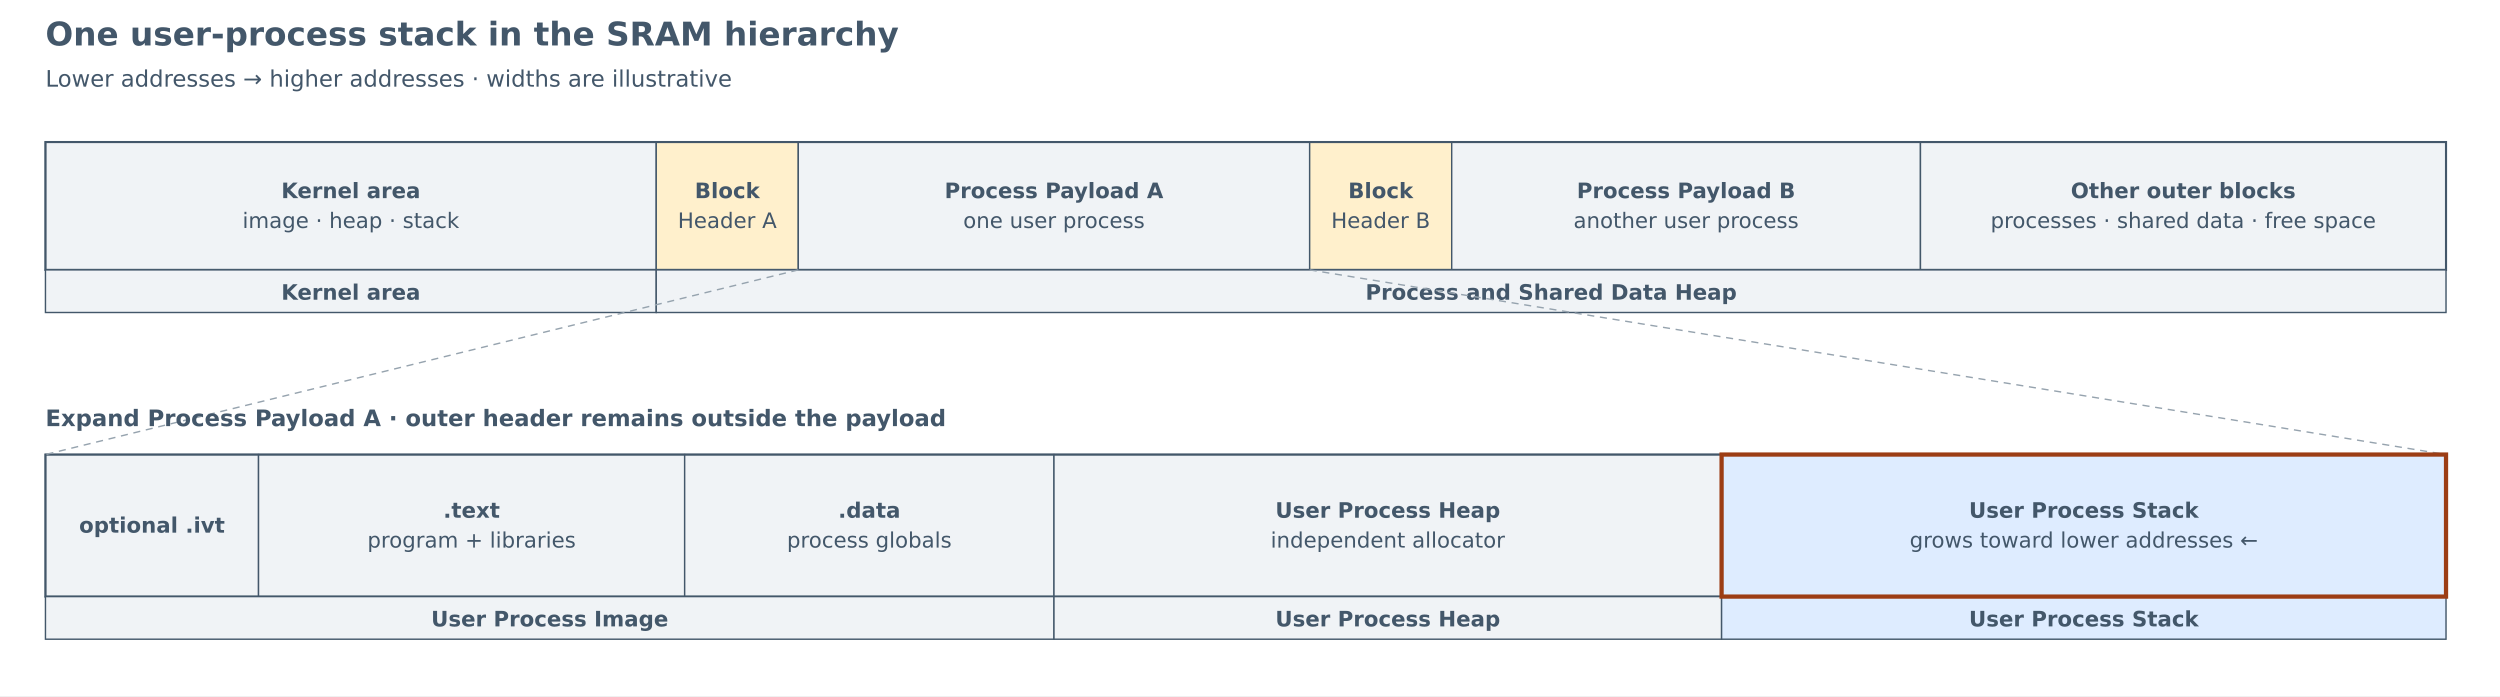
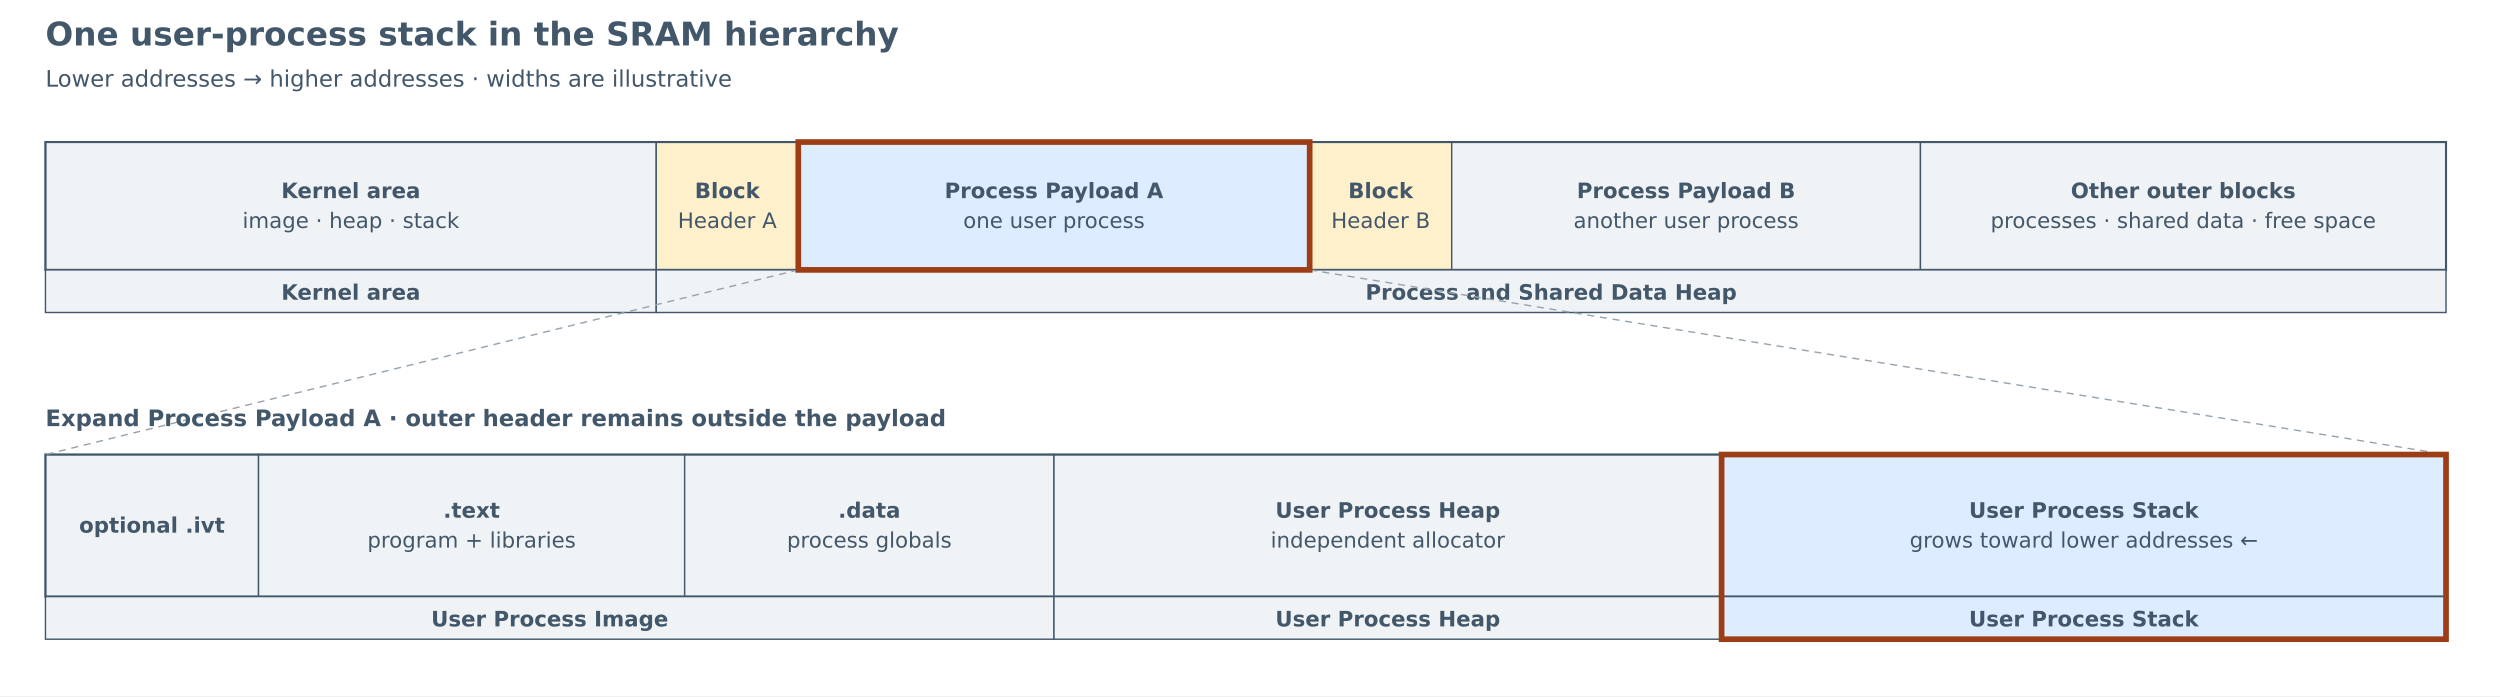
<svg xmlns="http://www.w3.org/2000/svg" width="1760" height="490" viewBox="0 0 1760 490" role="img" aria-labelledby="title desc">
  <defs>
    <marker id="405ea8" viewBox="0 0 10 10" refX="9" refY="5" markerWidth="6" markerHeight="6" orient="auto">
      <path d="M 0 0 L 10 5 L 0 10 z" fill="#405ea8" />
    </marker>
    <marker id="26715b" viewBox="0 0 10 10" refX="9" refY="5" markerWidth="6" markerHeight="6" orient="auto">
      <path d="M 0 0 L 10 5 L 0 10 z" fill="#26715b" />
    </marker>
    <marker id="785099" viewBox="0 0 10 10" refX="9" refY="5" markerWidth="6" markerHeight="6" orient="auto">
      <path d="M 0 0 L 10 5 L 0 10 z" fill="#785099" />
    </marker>
    <marker id="9c3d15" viewBox="0 0 10 10" refX="9" refY="5" markerWidth="6" markerHeight="6" orient="auto">
      <path d="M 0 0 L 10 5 L 0 10 z" fill="#9c3d15" />
    </marker>
  </defs>
  <rect width="1760" height="490" fill="white" />
  <g font-family="DejaVu Sans, sans-serif">
    <text x="32" y="32" text-anchor="start" font-size="23" font-weight="bold" fill="#43576a">One user-process stack in the SRAM hierarchy</text>
    <text x="32" y="61" text-anchor="start" font-size="16" font-weight="normal" fill="#43576a">Lower addresses → higher addresses · widths are illustrative</text>
    <rect x="32" y="100" width="430" height="90" fill="#f0f3f6" stroke="#43576a" stroke-width="1" />
    <text x="247.0" y="139.5" text-anchor="middle" font-size="15" font-weight="bold" fill="#43576a">Kernel area</text>
    <text x="247.0" y="160.5" text-anchor="middle" font-size="15" font-weight="normal" fill="#43576a">image · heap · stack</text>
    <rect x="462" y="100" width="100" height="90" fill="#fff0cc" stroke="#43576a" stroke-width="1" />
    <text x="512.0" y="139.5" text-anchor="middle" font-size="15" font-weight="bold" fill="#43576a">Block</text>
    <text x="512.0" y="160.5" text-anchor="middle" font-size="15" font-weight="normal" fill="#43576a">Header A</text>
-     <rect x="562" y="100" width="360" height="90" fill="#f0f3f6" stroke="#43576a" stroke-width="1" />
+     <rect x="562" y="100" width="360" height="90" fill="#deecff" stroke="#43576a" stroke-width="1" />
    <text x="742.0" y="139.5" text-anchor="middle" font-size="15" font-weight="bold" fill="#43576a">Process Payload A</text>
    <text x="742.0" y="160.5" text-anchor="middle" font-size="15" font-weight="normal" fill="#43576a">one user process</text>
    <rect x="922" y="100" width="100" height="90" fill="#fff0cc" stroke="#43576a" stroke-width="1" />
    <text x="972.0" y="139.5" text-anchor="middle" font-size="15" font-weight="bold" fill="#43576a">Block</text>
    <text x="972.0" y="160.5" text-anchor="middle" font-size="15" font-weight="normal" fill="#43576a">Header B</text>
    <rect x="1022" y="100" width="330" height="90" fill="#f0f3f6" stroke="#43576a" stroke-width="1" />
    <text x="1187.0" y="139.5" text-anchor="middle" font-size="15" font-weight="bold" fill="#43576a">Process Payload B</text>
    <text x="1187.0" y="160.5" text-anchor="middle" font-size="15" font-weight="normal" fill="#43576a">another user process</text>
    <rect x="1352" y="100" width="370" height="90" fill="#f0f3f6" stroke="#43576a" stroke-width="1" />
    <text x="1537.0" y="139.5" text-anchor="middle" font-size="15" font-weight="bold" fill="#43576a">Other outer blocks</text>
    <text x="1537.0" y="160.5" text-anchor="middle" font-size="15" font-weight="normal" fill="#43576a">processes · shared data · free space</text>
    <rect x="32" y="100" width="1690" height="90" fill="none" stroke="#43576a" stroke-width="1.5" />
    <rect x="32" y="190" width="430" height="30" fill="#f0f3f6" stroke="#43576a" stroke-width="1" />
    <text x="247.0" y="211" text-anchor="middle" font-size="15" font-weight="bold" fill="#43576a">Kernel area</text>
    <rect x="462" y="190" width="1260" height="30" fill="#f0f3f6" stroke="#43576a" stroke-width="1" />
    <text x="1092.0" y="211" text-anchor="middle" font-size="15" font-weight="bold" fill="#43576a">Process and Shared Data Heap</text>
    <rect x="32" y="320" width="150" height="100" fill="#f0f3f6" stroke="#43576a" stroke-width="1" />
    <text x="107.0" y="375.0" text-anchor="middle" font-size="15" font-weight="bold" fill="#43576a">optional .ivt</text>
    <rect x="182" y="320" width="300" height="100" fill="#f0f3f6" stroke="#43576a" stroke-width="1" />
    <text x="332.0" y="364.5" text-anchor="middle" font-size="15" font-weight="bold" fill="#43576a">.text</text>
    <text x="332.0" y="385.5" text-anchor="middle" font-size="15" font-weight="normal" fill="#43576a">program + libraries</text>
    <rect x="482" y="320" width="260" height="100" fill="#f0f3f6" stroke="#43576a" stroke-width="1" />
    <text x="612.0" y="364.5" text-anchor="middle" font-size="15" font-weight="bold" fill="#43576a">.data</text>
    <text x="612.0" y="385.5" text-anchor="middle" font-size="15" font-weight="normal" fill="#43576a">process globals</text>
    <rect x="742" y="320" width="470" height="100" fill="#f0f3f6" stroke="#43576a" stroke-width="1" />
    <text x="977.0" y="364.5" text-anchor="middle" font-size="15" font-weight="bold" fill="#43576a">User Process Heap</text>
    <text x="977.0" y="385.5" text-anchor="middle" font-size="15" font-weight="normal" fill="#43576a">independent allocator</text>
    <rect x="1212" y="320" width="510" height="100" fill="#deecff" stroke="#43576a" stroke-width="1" />
    <text x="1467.0" y="364.5" text-anchor="middle" font-size="15" font-weight="bold" fill="#43576a">User Process Stack</text>
    <text x="1467.0" y="385.5" text-anchor="middle" font-size="15" font-weight="normal" fill="#43576a">grows toward lower addresses ←</text>
    <rect x="32" y="320" width="1690" height="100" fill="none" stroke="#43576a" stroke-width="1.5" />
    <rect x="32" y="420" width="710" height="30" fill="#f0f3f6" stroke="#43576a" stroke-width="1" />
    <text x="387.0" y="441" text-anchor="middle" font-size="15" font-weight="bold" fill="#43576a">User Process Image</text>
    <rect x="742" y="420" width="470" height="30" fill="#f0f3f6" stroke="#43576a" stroke-width="1" />
    <text x="977.0" y="441" text-anchor="middle" font-size="15" font-weight="bold" fill="#43576a">User Process Heap</text>
    <rect x="1212" y="420" width="510" height="30" fill="#deecff" stroke="#43576a" stroke-width="1" />
    <text x="1467.0" y="441" text-anchor="middle" font-size="15" font-weight="bold" fill="#43576a">User Process Stack</text>
    <path d="M 562 190 L 32 320 M 922 190 L 1722 320" fill="none" stroke="#96a3ae" stroke-dasharray="5 4" />
    <text x="32" y="300" text-anchor="start" font-size="16" font-weight="bold" fill="#43576a">Expand Process Payload A · outer header remains outside the payload</text>
-     <rect x="1212" y="320" width="510" height="100" fill="none" stroke="#9c3d15" stroke-width="3" />
+     <rect x="562" y="100" width="360" height="90" fill="none" stroke="#9c3d15" stroke-width="4" />
+     <rect x="1212" y="320" width="510" height="130" fill="none" stroke="#9c3d15" stroke-width="4" />
  </g>
</svg>
